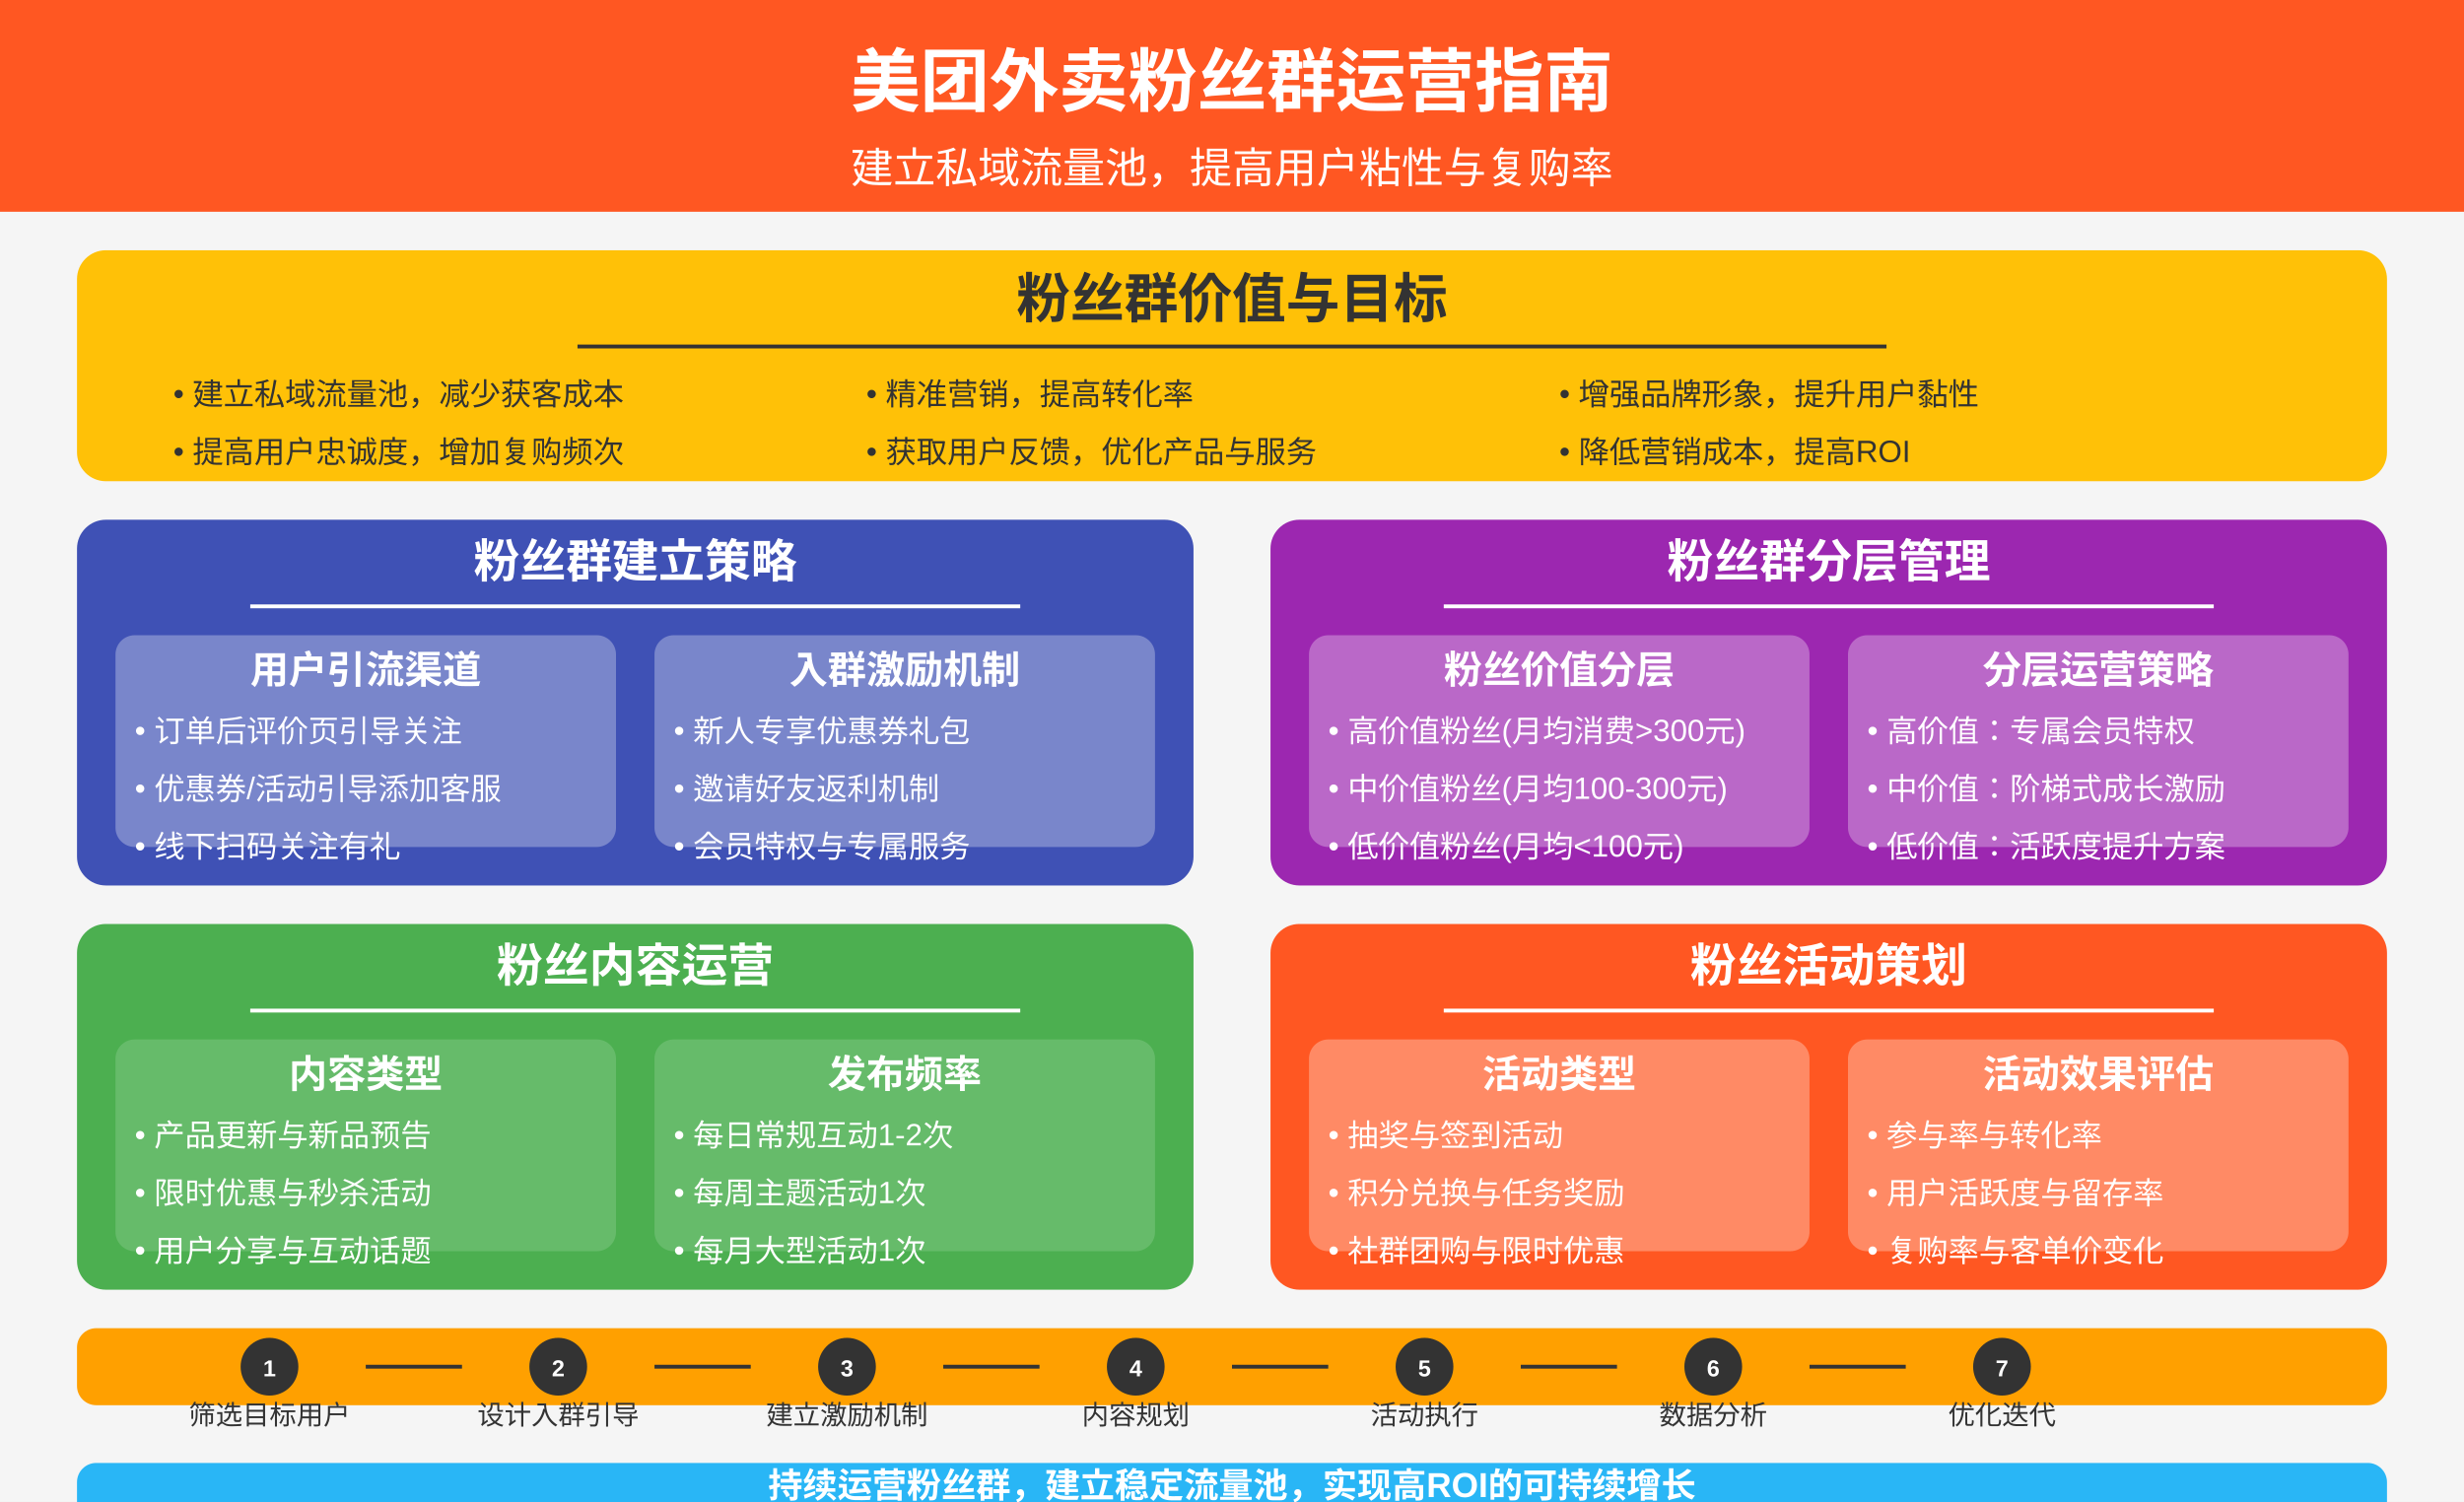
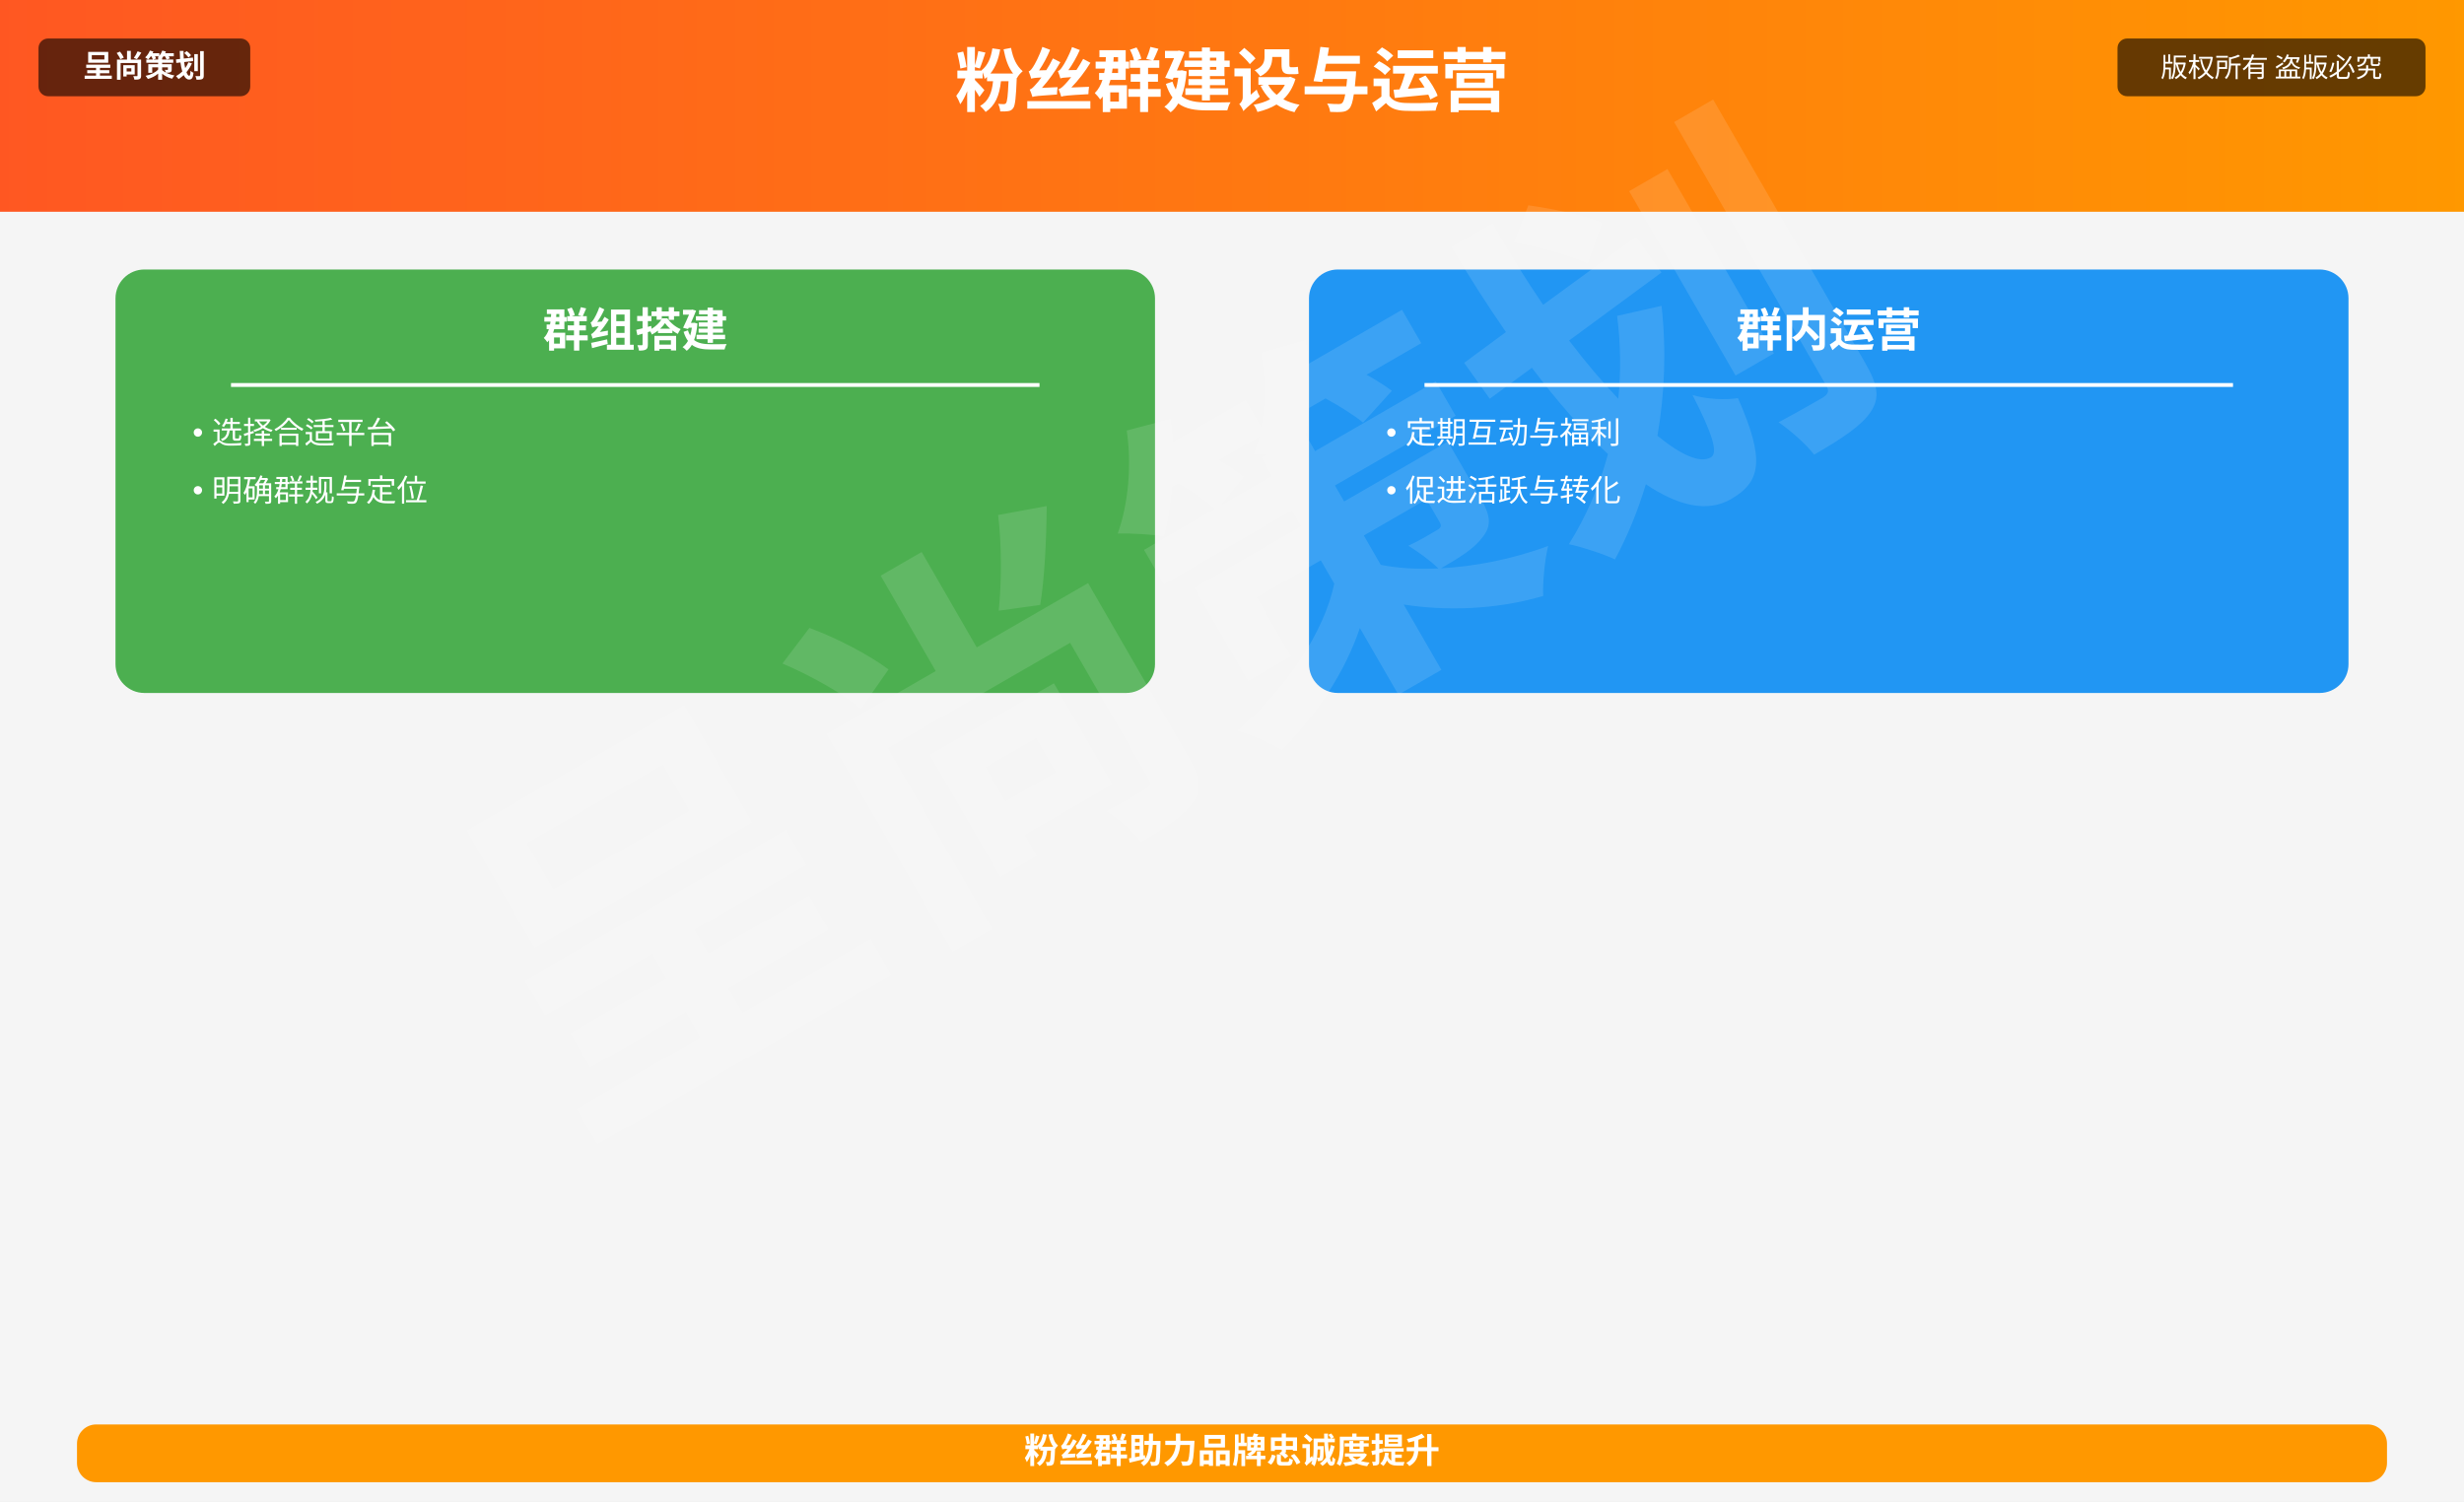
<svg xmlns="http://www.w3.org/2000/svg" width="1280" height="780">
  <rect width="1280" height="780" fill="#f5f5f5" />
-   <rect x="0" y="0" width="1280" height="110" fill="#FF5722" />
-   <text x="640" y="55" font-family="Arial" font-size="36" font-weight="bold" fill="white" text-anchor="middle">美团外卖粉丝群运营指南</text>
-   <text x="640" y="95" font-family="Arial" font-size="22" fill="white" text-anchor="middle">建立私域流量池，提高用户粘性与复购率</text>
-   <rect x="40" y="130" width="1200" height="120" rx="15" ry="15" fill="#FFC107" />
-   <text x="640" y="165" font-family="Arial" font-size="28" font-weight="bold" fill="#333" text-anchor="middle">粉丝群价值与目标</text>
-   <line x1="300" y1="180" x2="980" y2="180" stroke="#333" stroke-width="2" />
-   <text x="90" y="210" font-family="Arial" font-size="16" fill="#333">• 建立私域流量池，减少获客成本</text>
-   <text x="90" y="240" font-family="Arial" font-size="16" fill="#333">• 提高用户忠诚度，增加复购频次</text>
-   <text x="450" y="210" font-family="Arial" font-size="16" fill="#333">• 精准营销，提高转化率</text>
-   <text x="450" y="240" font-family="Arial" font-size="16" fill="#333">• 获取用户反馈，优化产品与服务</text>
-   <text x="810" y="210" font-family="Arial" font-size="16" fill="#333">• 增强品牌形象，提升用户黏性</text>
-   <text x="810" y="240" font-family="Arial" font-size="16" fill="#333">• 降低营销成本，提高ROI</text>
-   <rect x="40" y="270" width="580" height="190" rx="15" ry="15" fill="#3F51B5" />
-   <text x="330" y="300" font-family="Arial" font-size="24" font-weight="bold" fill="white" text-anchor="middle">粉丝群建立策略</text>
-   <line x1="130" y1="315" x2="530" y2="315" stroke="white" stroke-width="2" />
-   <rect x="60" y="330" width="260" height="110" rx="10" ry="10" fill="#7986CB" />
-   <text x="190" y="355" font-family="Arial" font-size="20" font-weight="bold" fill="white" text-anchor="middle">用户引流渠道</text>
-   <text x="70" y="385" font-family="Arial" font-size="16" fill="white">• 订单后评价页引导关注</text>
-   <text x="70" y="415" font-family="Arial" font-size="16" fill="white">• 优惠券/活动引导添加客服</text>
-   <text x="70" y="445" font-family="Arial" font-size="16" fill="white">• 线下扫码关注有礼</text>
-   <rect x="340" y="330" width="260" height="110" rx="10" ry="10" fill="#7986CB" />
-   <text x="470" y="355" font-family="Arial" font-size="20" font-weight="bold" fill="white" text-anchor="middle">入群激励机制</text>
-   <text x="350" y="385" font-family="Arial" font-size="16" fill="white">• 新人专享优惠券礼包</text>
-   <text x="350" y="415" font-family="Arial" font-size="16" fill="white">• 邀请好友返利机制</text>
-   <text x="350" y="445" font-family="Arial" font-size="16" fill="white">• 会员特权与专属服务</text>
-   <rect x="660" y="270" width="580" height="190" rx="15" ry="15" fill="#9C27B0" />
-   <text x="950" y="300" font-family="Arial" font-size="24" font-weight="bold" fill="white" text-anchor="middle">粉丝群分层管理</text>
-   <line x1="750" y1="315" x2="1150" y2="315" stroke="white" stroke-width="2" />
-   <rect x="680" y="330" width="260" height="110" rx="10" ry="10" fill="#BA68C8" />
-   <text x="810" y="355" font-family="Arial" font-size="20" font-weight="bold" fill="white" text-anchor="middle">粉丝价值分层</text>
-   <text x="690" y="385" font-family="Arial" font-size="16" fill="white">• 高价值粉丝(月均消费&gt;300元)</text>
-   <text x="690" y="415" font-family="Arial" font-size="16" fill="white">• 中价值粉丝(月均100-300元)</text>
-   <text x="690" y="445" font-family="Arial" font-size="16" fill="white">• 低价值粉丝(月均&lt;100元)</text>
-   <rect x="960" y="330" width="260" height="110" rx="10" ry="10" fill="#BA68C8" />
-   <text x="1090" y="355" font-family="Arial" font-size="20" font-weight="bold" fill="white" text-anchor="middle">分层运营策略</text>
-   <text x="970" y="385" font-family="Arial" font-size="16" fill="white">• 高价值：专属会员特权</text>
-   <text x="970" y="415" font-family="Arial" font-size="16" fill="white">• 中价值：阶梯式成长激励</text>
-   <text x="970" y="445" font-family="Arial" font-size="16" fill="white">• 低价值：活跃度提升方案</text>
-   <rect x="40" y="480" width="580" height="190" rx="15" ry="15" fill="#4CAF50" />
-   <text x="330" y="510" font-family="Arial" font-size="24" font-weight="bold" fill="white" text-anchor="middle">粉丝内容运营</text>
-   <line x1="130" y1="525" x2="530" y2="525" stroke="white" stroke-width="2" />
-   <rect x="60" y="540" width="260" height="110" rx="10" ry="10" fill="#66BB6A" />
-   <text x="190" y="565" font-family="Arial" font-size="20" font-weight="bold" fill="white" text-anchor="middle">内容类型</text>
-   <text x="70" y="595" font-family="Arial" font-size="16" fill="white">• 产品更新与新品预告</text>
-   <text x="70" y="625" font-family="Arial" font-size="16" fill="white">• 限时优惠与秒杀活动</text>
-   <text x="70" y="655" font-family="Arial" font-size="16" fill="white">• 用户分享与互动话题</text>
-   <rect x="340" y="540" width="260" height="110" rx="10" ry="10" fill="#66BB6A" />
-   <text x="470" y="565" font-family="Arial" font-size="20" font-weight="bold" fill="white" text-anchor="middle">发布频率</text>
-   <text x="350" y="595" font-family="Arial" font-size="16" fill="white">• 每日常规互动1-2次</text>
-   <text x="350" y="625" font-family="Arial" font-size="16" fill="white">• 每周主题活动1次</text>
-   <text x="350" y="655" font-family="Arial" font-size="16" fill="white">• 每月大型活动1次</text>
-   <rect x="660" y="480" width="580" height="190" rx="15" ry="15" fill="#FF5722" />
-   <text x="950" y="510" font-family="Arial" font-size="24" font-weight="bold" fill="white" text-anchor="middle">粉丝活动策划</text>
-   <line x1="750" y1="525" x2="1150" y2="525" stroke="white" stroke-width="2" />
-   <rect x="680" y="540" width="260" height="110" rx="10" ry="10" fill="#FF8A65" />
-   <text x="810" y="565" font-family="Arial" font-size="20" font-weight="bold" fill="white" text-anchor="middle">活动类型</text>
-   <text x="690" y="595" font-family="Arial" font-size="16" fill="white">• 抽奖与签到活动</text>
-   <text x="690" y="625" font-family="Arial" font-size="16" fill="white">• 积分兑换与任务奖励</text>
-   <text x="690" y="655" font-family="Arial" font-size="16" fill="white">• 社群团购与限时优惠</text>
-   <rect x="960" y="540" width="260" height="110" rx="10" ry="10" fill="#FF8A65" />
-   <text x="1090" y="565" font-family="Arial" font-size="20" font-weight="bold" fill="white" text-anchor="middle">活动效果评估</text>
-   <text x="970" y="595" font-family="Arial" font-size="16" fill="white">• 参与率与转化率</text>
-   <text x="970" y="625" font-family="Arial" font-size="16" fill="white">• 用户活跃度与留存率</text>
-   <text x="970" y="655" font-family="Arial" font-size="16" fill="white">• 复购率与客单价变化</text>
-   <rect x="40" y="690" width="1200" height="40" rx="10" ry="10" fill="#FFA000" />
-   <circle cx="140" cy="710" r="15" fill="#333" />
-   <text x="140" y="715" font-family="Arial" font-size="12" font-weight="bold" fill="white" text-anchor="middle">1</text>
-   <text x="140" y="740" font-family="Arial" font-size="14" fill="#333" text-anchor="middle">筛选目标用户</text>
-   <line x1="190" y1="710" x2="240" y2="710" stroke="#333" stroke-width="2" />
-   <circle cx="290" cy="710" r="15" fill="#333" />
-   <text x="290" y="715" font-family="Arial" font-size="12" font-weight="bold" fill="white" text-anchor="middle">2</text>
-   <text x="290" y="740" font-family="Arial" font-size="14" fill="#333" text-anchor="middle">设计入群引导</text>
-   <line x1="340" y1="710" x2="390" y2="710" stroke="#333" stroke-width="2" />
-   <circle cx="440" cy="710" r="15" fill="#333" />
-   <text x="440" y="715" font-family="Arial" font-size="12" font-weight="bold" fill="white" text-anchor="middle">3</text>
-   <text x="440" y="740" font-family="Arial" font-size="14" fill="#333" text-anchor="middle">建立激励机制</text>
-   <line x1="490" y1="710" x2="540" y2="710" stroke="#333" stroke-width="2" />
-   <circle cx="590" cy="710" r="15" fill="#333" />
-   <text x="590" y="715" font-family="Arial" font-size="12" font-weight="bold" fill="white" text-anchor="middle">4</text>
-   <text x="590" y="740" font-family="Arial" font-size="14" fill="#333" text-anchor="middle">内容规划</text>
-   <line x1="640" y1="710" x2="690" y2="710" stroke="#333" stroke-width="2" />
-   <circle cx="740" cy="710" r="15" fill="#333" />
-   <text x="740" y="715" font-family="Arial" font-size="12" font-weight="bold" fill="white" text-anchor="middle">5</text>
-   <text x="740" y="740" font-family="Arial" font-size="14" fill="#333" text-anchor="middle">活动执行</text>
-   <line x1="790" y1="710" x2="840" y2="710" stroke="#333" stroke-width="2" />
-   <circle cx="890" cy="710" r="15" fill="#333" />
-   <text x="890" y="715" font-family="Arial" font-size="12" font-weight="bold" fill="white" text-anchor="middle">6</text>
-   <text x="890" y="740" font-family="Arial" font-size="14" fill="#333" text-anchor="middle">数据分析</text>
-   <line x1="940" y1="710" x2="990" y2="710" stroke="#333" stroke-width="2" />
-   <circle cx="1040" cy="710" r="15" fill="#333" />
-   <text x="1040" y="715" font-family="Arial" font-size="12" font-weight="bold" fill="white" text-anchor="middle">7</text>
-   <text x="1040" y="740" font-family="Arial" font-size="14" fill="#333" text-anchor="middle">优化迭代</text>
-   <rect x="40" y="760" width="1200" height="30" rx="10" ry="10" fill="#29B6F6" />
-   <text x="640" y="778" font-family="Arial" font-size="18" font-weight="bold" fill="white" text-anchor="middle">持续运营粉丝群，建立稳定流量池，实现高ROI的可持续增长</text>
+   <linearGradient id="headerGradient" x1="0%" y1="0%" x2="100%" y2="0%">
+     <stop offset="0%" style="stop-color:#FF5722" />
+     <stop offset="100%" style="stop-color:#FF9800" />
+   </linearGradient>
+   <rect x="0" y="0" width="1280" height="110" fill="url(#headerGradient)" />
+   <text x="640" y="55" font-family="Arial" font-size="36" font-weight="bold" fill="white" text-anchor="middle">粉丝群建设与运营</text>
+   <rect x="60" y="140" width="540" height="220" rx="15" ry="15" fill="#4CAF50" />
+   <text x="330" y="180" font-family="Arial" font-size="24" font-weight="bold" fill="white" text-anchor="middle">群组搭建</text>
+   <line x1="120" y1="200" x2="540" y2="200" stroke="white" stroke-width="2" />
+   <text x="100" y="230" font-family="Arial" font-size="16" fill="white">• 选择合适平台</text>
+   <text x="100" y="260" font-family="Arial" font-size="16" fill="white">• 明确群规与定位</text>
+   <rect x="680" y="140" width="540" height="220" rx="15" ry="15" fill="#2196F3" />
+   <text x="950" y="180" font-family="Arial" font-size="24" font-weight="bold" fill="white" text-anchor="middle">群内运营</text>
+   <line x1="740" y1="200" x2="1160" y2="200" stroke="white" stroke-width="2" />
+   <text x="720" y="230" font-family="Arial" font-size="16" fill="white">• 定期互动与福利</text>
+   <text x="720" y="260" font-family="Arial" font-size="16" fill="white">• 促进活跃与转化</text>
+   <rect x="40" y="740" width="1200" height="30" rx="10" ry="10" fill="#FF9800" />
+   <text x="640" y="760" font-family="Arial" font-size="18" font-weight="bold" fill="white" text-anchor="middle">粉丝群助力品牌忠诚度提升</text>
+   <rect x="20" y="20" width="110" height="30" rx="5" ry="5" fill="rgba(0,0,0,0.6)" />
+   <text x="75" y="40" font-family="Arial" font-size="16" font-weight="bold" fill="white" text-anchor="middle">呈尚策划</text>
+   <rect x="1100" y="20" width="160" height="30" rx="5" ry="5" fill="rgba(0,0,0,0.6)" />
+   <text x="1180" y="40" font-family="Arial" font-size="14" fill="white" text-anchor="middle">版权所有 盗版必究</text>
+   <text x="640" y="390" font-family="Arial" font-size="200" font-weight="bold" fill="white" opacity="0.12" text-anchor="middle" transform="rotate(-30, 640, 390)">呈尚策划</text>
</svg>
